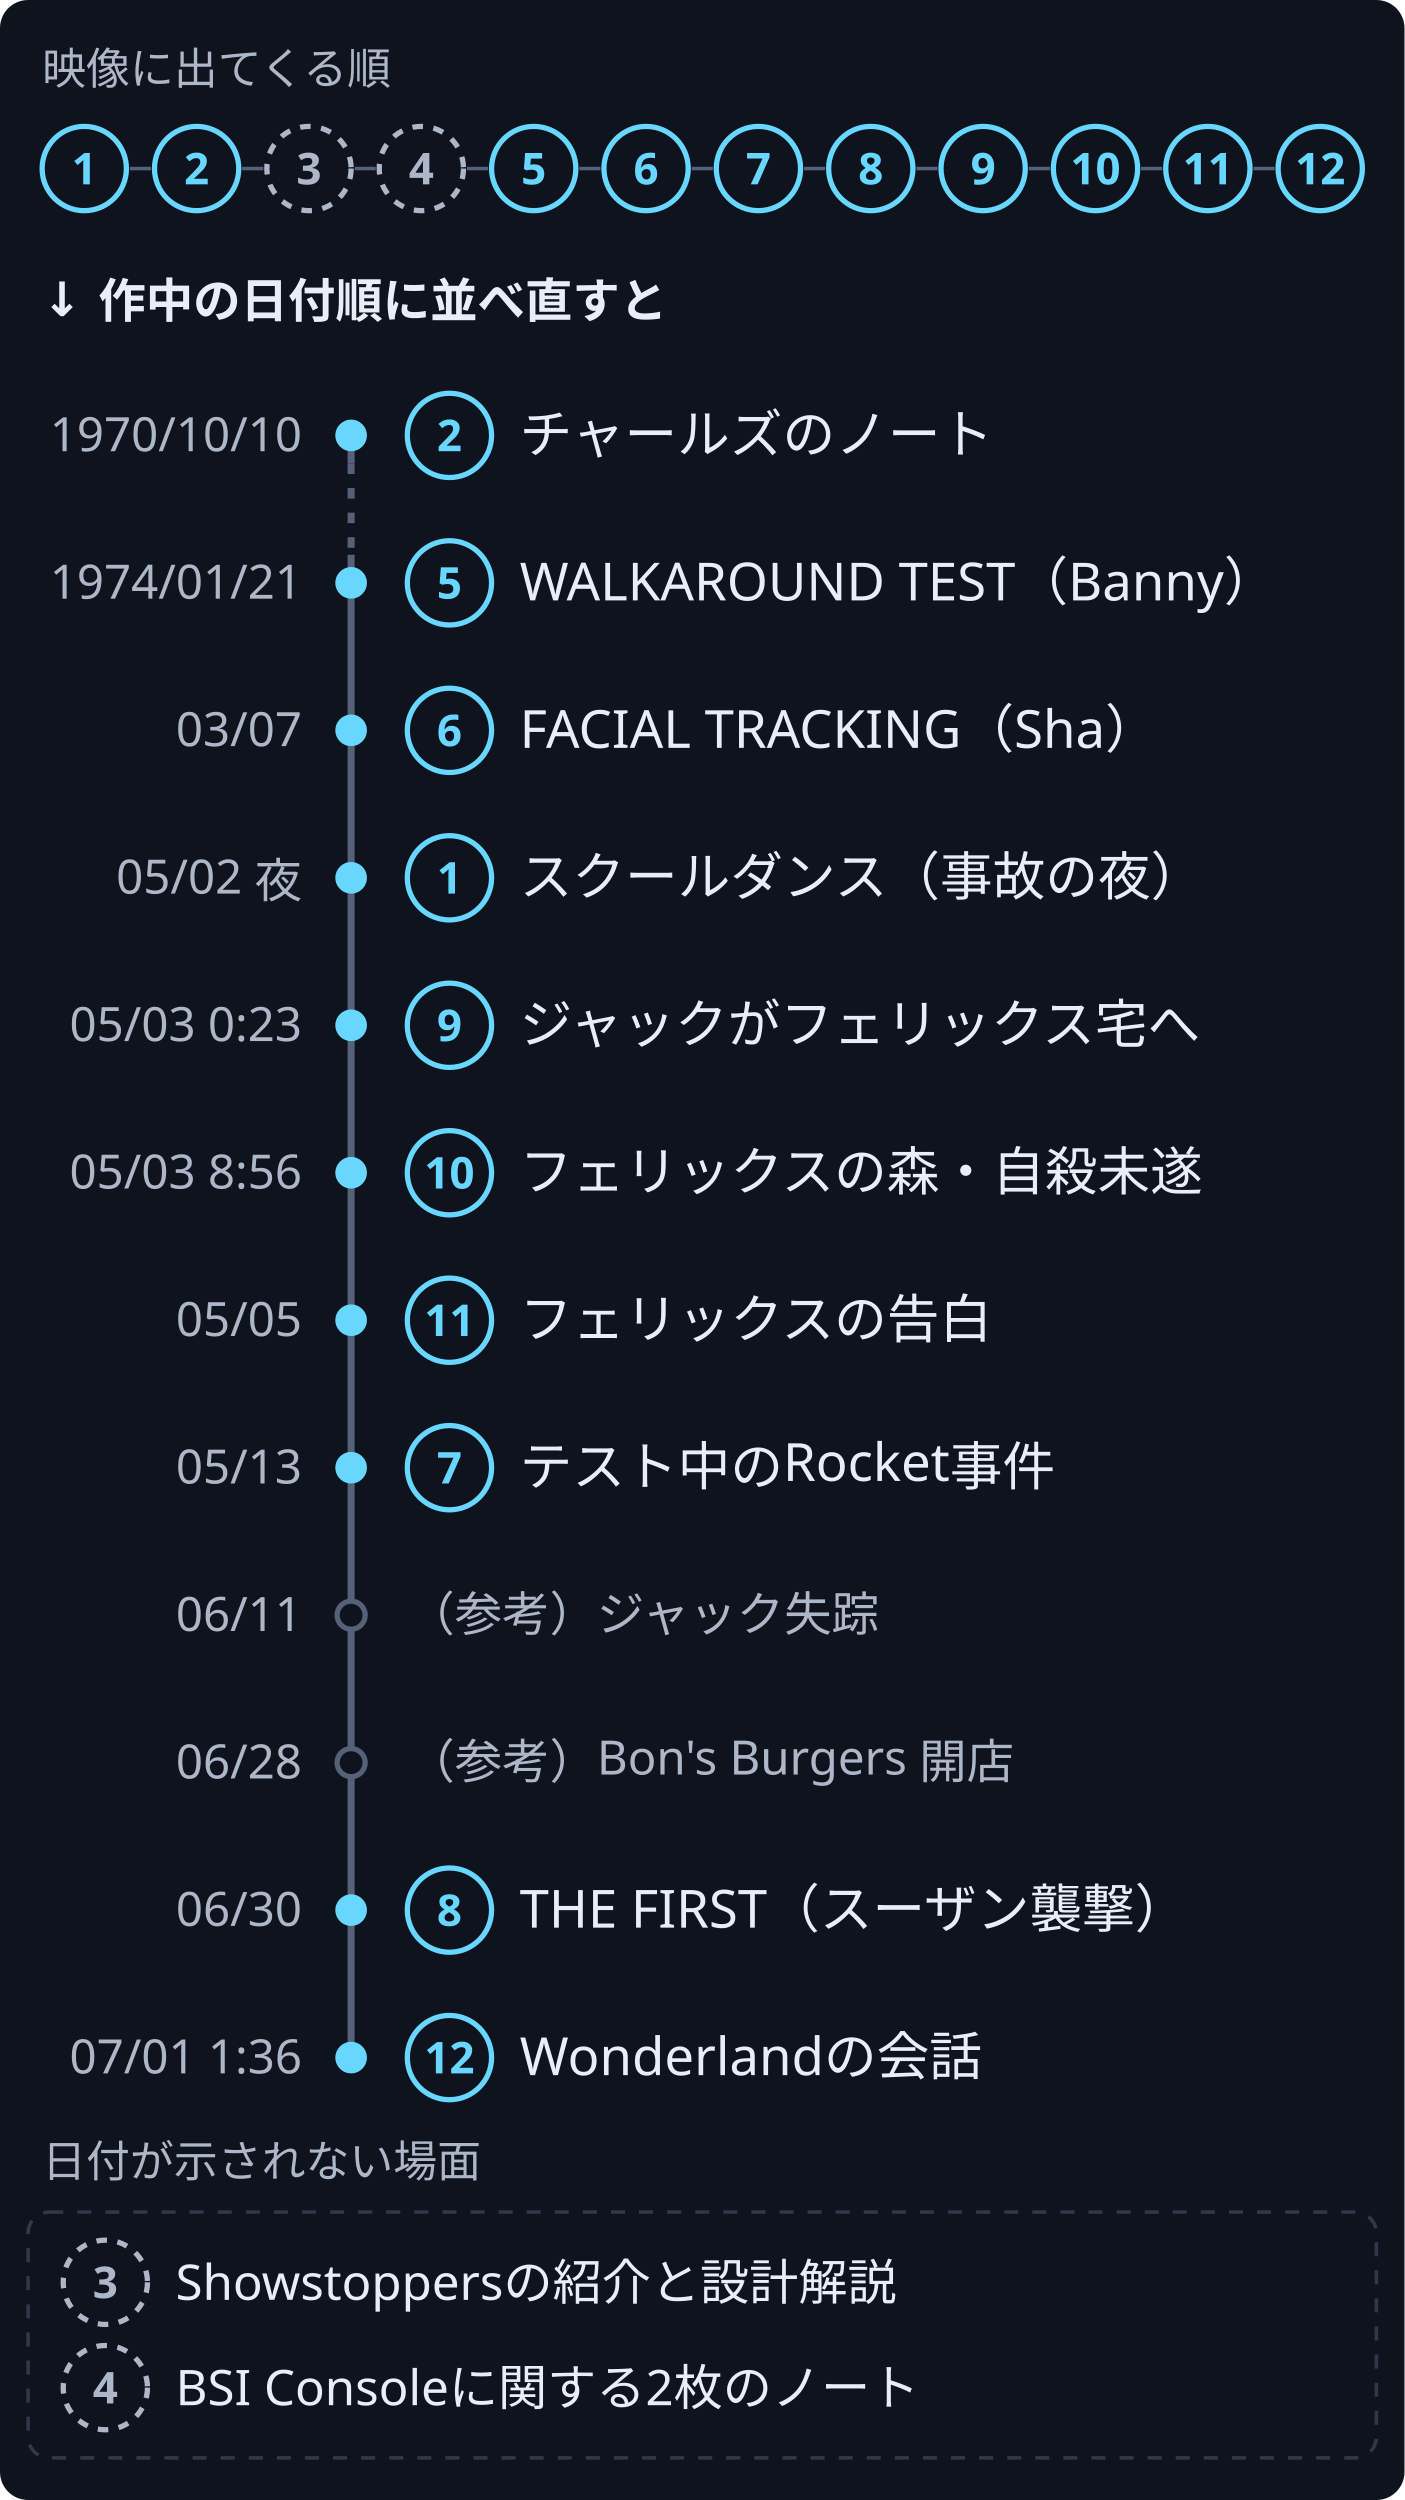
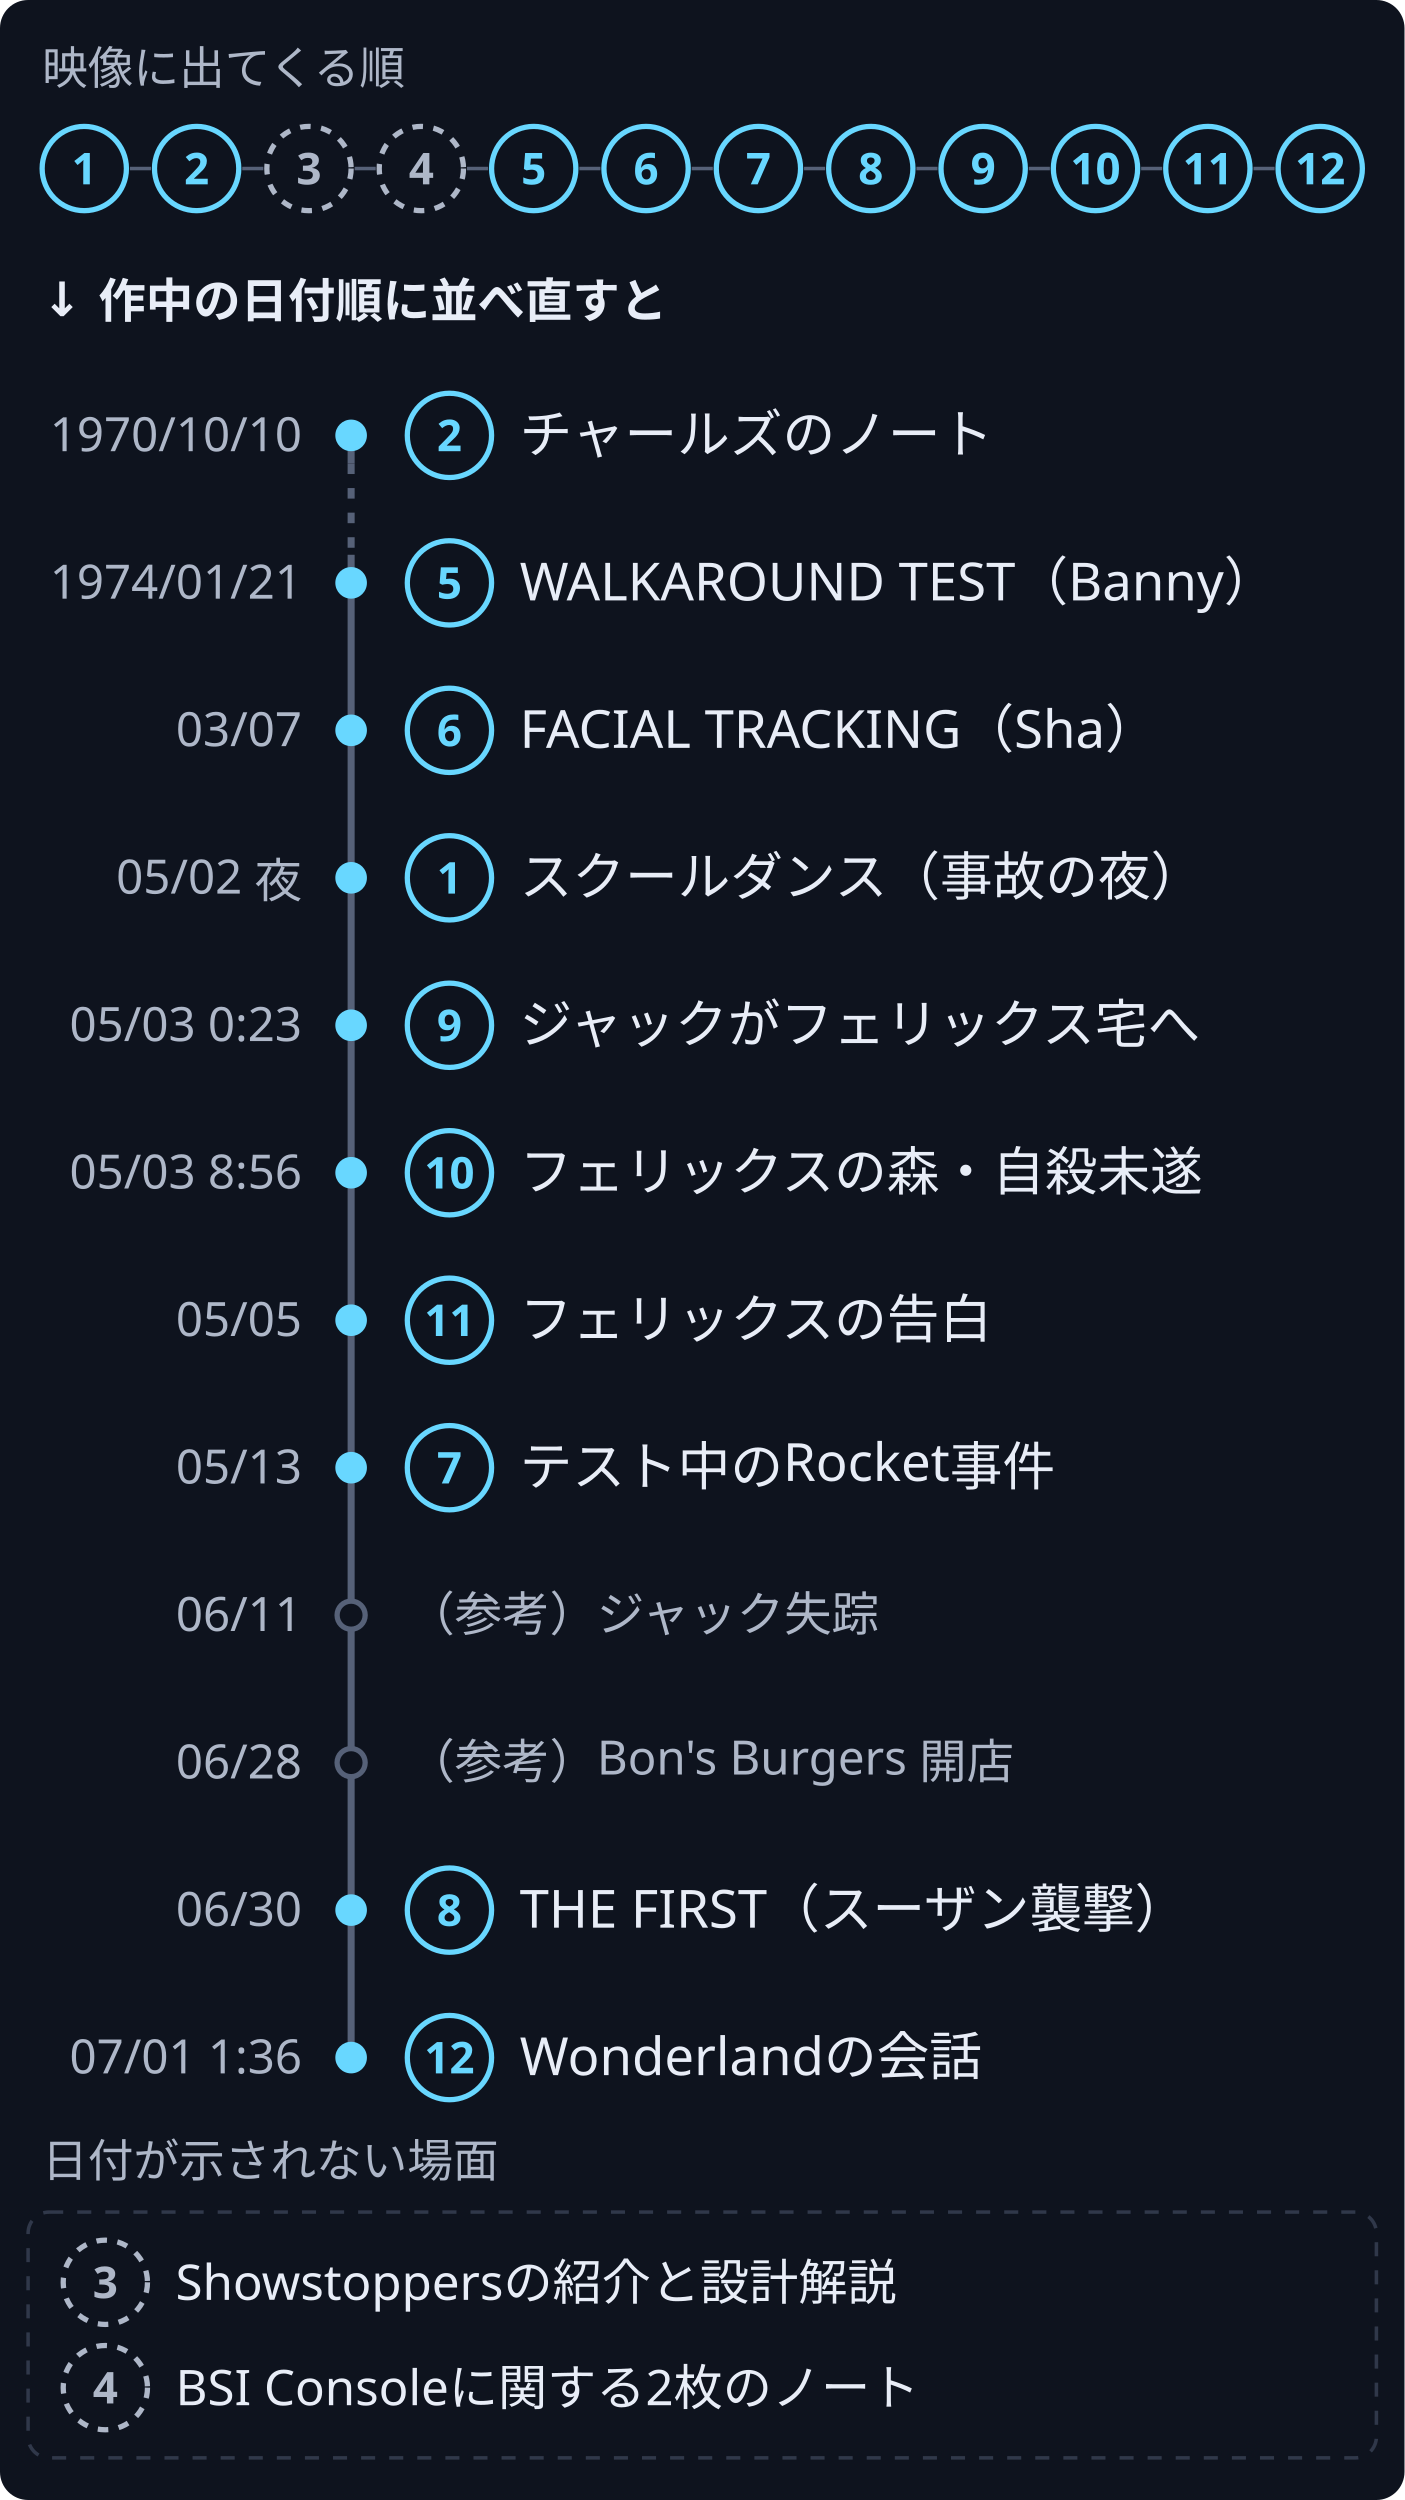
<svg xmlns="http://www.w3.org/2000/svg" width="400" height="712" viewBox="0 0 400 712" role="img" font-family="'Yu Gothic UI','Hiragino Kaku Gothic ProN','Noto Sans JP','Meiryo',sans-serif">
  <rect x="0" y="0" width="400" height="712" rx="8" fill="#0e131e" stroke="none" stroke-width="1" />
-   <text x="12" y="24" font-size="12.5" fill="#aeb7c8" font-weight="400" text-anchor="start">映像に出てくる順</text>
+   <text x="12" y="24" font-size="13" fill="#aeb7c8" font-weight="400" text-anchor="start">映像に出てくる順</text>
  <circle cx="24" cy="48" r="12" fill="#0e131e" stroke="#68d7ff" stroke-width="1.5" />
  <text x="24" y="52.5" font-size="12.5" fill="#68d7ff" font-weight="700" text-anchor="middle">1</text>
  <line x1="37" y1="48" x2="43" y2="48" stroke="#566178" stroke-width="1" />
  <circle cx="56" cy="48" r="12" fill="#0e131e" stroke="#68d7ff" stroke-width="1.5" />
  <text x="56" y="52.5" font-size="12.5" fill="#68d7ff" font-weight="700" text-anchor="middle">2</text>
  <line x1="69" y1="48" x2="75" y2="48" stroke="#566178" stroke-width="1" />
  <circle cx="88" cy="48" r="12" fill="#0e131e" stroke="#aeb7c8" stroke-width="1.5" stroke-dasharray="3 3" />
  <text x="88" y="52.5" font-size="12.5" fill="#aeb7c8" font-weight="700" text-anchor="middle">3</text>
  <line x1="101" y1="48" x2="107" y2="48" stroke="#566178" stroke-width="1" />
  <circle cx="120" cy="48" r="12" fill="#0e131e" stroke="#aeb7c8" stroke-width="1.5" stroke-dasharray="3 3" />
  <text x="120" y="52.5" font-size="12.5" fill="#aeb7c8" font-weight="700" text-anchor="middle">4</text>
  <line x1="133" y1="48" x2="139" y2="48" stroke="#566178" stroke-width="1" />
  <circle cx="152" cy="48" r="12" fill="#0e131e" stroke="#68d7ff" stroke-width="1.5" />
  <text x="152" y="52.5" font-size="12.5" fill="#68d7ff" font-weight="700" text-anchor="middle">5</text>
  <line x1="165" y1="48" x2="171" y2="48" stroke="#566178" stroke-width="1" />
  <circle cx="184" cy="48" r="12" fill="#0e131e" stroke="#68d7ff" stroke-width="1.5" />
  <text x="184" y="52.5" font-size="12.5" fill="#68d7ff" font-weight="700" text-anchor="middle">6</text>
  <line x1="197" y1="48" x2="203" y2="48" stroke="#566178" stroke-width="1" />
  <circle cx="216" cy="48" r="12" fill="#0e131e" stroke="#68d7ff" stroke-width="1.5" />
  <text x="216" y="52.5" font-size="12.5" fill="#68d7ff" font-weight="700" text-anchor="middle">7</text>
  <line x1="229" y1="48" x2="235" y2="48" stroke="#566178" stroke-width="1" />
  <circle cx="248" cy="48" r="12" fill="#0e131e" stroke="#68d7ff" stroke-width="1.5" />
  <text x="248" y="52.5" font-size="12.5" fill="#68d7ff" font-weight="700" text-anchor="middle">8</text>
  <line x1="261" y1="48" x2="267" y2="48" stroke="#566178" stroke-width="1" />
  <circle cx="280" cy="48" r="12" fill="#0e131e" stroke="#68d7ff" stroke-width="1.5" />
  <text x="280" y="52.5" font-size="12.5" fill="#68d7ff" font-weight="700" text-anchor="middle">9</text>
  <line x1="293" y1="48" x2="299" y2="48" stroke="#566178" stroke-width="1" />
  <circle cx="312" cy="48" r="12" fill="#0e131e" stroke="#68d7ff" stroke-width="1.5" />
  <text x="312" y="52.5" font-size="12.5" fill="#68d7ff" font-weight="700" text-anchor="middle">10</text>
  <line x1="325" y1="48" x2="331" y2="48" stroke="#566178" stroke-width="1" />
  <circle cx="344" cy="48" r="12" fill="#0e131e" stroke="#68d7ff" stroke-width="1.5" />
  <text x="344" y="52.5" font-size="12.5" fill="#68d7ff" font-weight="700" text-anchor="middle">11</text>
  <line x1="357" y1="48" x2="363" y2="48" stroke="#566178" stroke-width="1" />
  <circle cx="376" cy="48" r="12" fill="#0e131e" stroke="#68d7ff" stroke-width="1.5" />
  <text x="376" y="52.5" font-size="12.5" fill="#68d7ff" font-weight="700" text-anchor="middle">12</text>
  <text x="12" y="90" font-size="13.5" fill="#e8edf7" font-weight="700" text-anchor="start">↓ 作中の日付順に並べ直すと</text>
  <line x1="100" y1="124" x2="100" y2="132" stroke="#566178" stroke-width="2" />
  <line x1="100" y1="132" x2="100" y2="158" stroke="#566178" stroke-width="2" stroke-dasharray="3 4" />
  <line x1="100" y1="158" x2="100" y2="586" stroke="#566178" stroke-width="2" />
  <circle cx="100" cy="124" r="4.5" fill="#68d7ff" />
  <text x="86" y="128.5" font-size="13.5" fill="#aeb7c8" font-weight="400" text-anchor="end">1970/10/10</text>
  <circle cx="128" cy="124" r="12" fill="#0e131e" stroke="#68d7ff" stroke-width="1.5" />
  <text x="128" y="128.5" font-size="12.5" fill="#68d7ff" font-weight="700" text-anchor="middle">2</text>
  <text x="148" y="129" font-size="15" fill="#e8edf7" font-weight="400" text-anchor="start">チャールズのノート</text>
  <circle cx="100" cy="166" r="4.5" fill="#68d7ff" />
  <text x="86" y="170.5" font-size="13.5" fill="#aeb7c8" font-weight="400" text-anchor="end">1974/01/21</text>
  <circle cx="128" cy="166" r="12" fill="#0e131e" stroke="#68d7ff" stroke-width="1.5" />
  <text x="128" y="170.5" font-size="12.5" fill="#68d7ff" font-weight="700" text-anchor="middle">5</text>
  <text x="148" y="171" font-size="15" fill="#e8edf7" font-weight="400" text-anchor="start">WALKAROUND TEST（Banny）</text>
  <circle cx="100" cy="208" r="4.5" fill="#68d7ff" />
  <text x="86" y="212.5" font-size="13.5" fill="#aeb7c8" font-weight="400" text-anchor="end">03/07</text>
  <circle cx="128" cy="208" r="12" fill="#0e131e" stroke="#68d7ff" stroke-width="1.5" />
  <text x="128" y="212.5" font-size="12.5" fill="#68d7ff" font-weight="700" text-anchor="middle">6</text>
  <text x="148" y="213" font-size="15" fill="#e8edf7" font-weight="400" text-anchor="start">FACIAL TRACKING（Sha）</text>
  <circle cx="100" cy="250" r="4.5" fill="#68d7ff" />
  <text x="86" y="254.5" font-size="13.5" fill="#aeb7c8" font-weight="400" text-anchor="end">05/02 夜</text>
  <circle cx="128" cy="250" r="12" fill="#0e131e" stroke="#68d7ff" stroke-width="1.5" />
  <text x="128" y="254.5" font-size="12.5" fill="#68d7ff" font-weight="700" text-anchor="middle">1</text>
  <text x="148" y="255" font-size="15" fill="#e8edf7" font-weight="400" text-anchor="start">スクールダンス（事故の夜）</text>
  <circle cx="100" cy="292" r="4.5" fill="#68d7ff" />
  <text x="86" y="296.5" font-size="13.5" fill="#aeb7c8" font-weight="400" text-anchor="end">05/03 0:23</text>
  <circle cx="128" cy="292" r="12" fill="#0e131e" stroke="#68d7ff" stroke-width="1.5" />
  <text x="128" y="296.5" font-size="12.5" fill="#68d7ff" font-weight="700" text-anchor="middle">9</text>
  <text x="148" y="297" font-size="15" fill="#e8edf7" font-weight="400" text-anchor="start">ジャックがフェリックス宅へ</text>
  <circle cx="100" cy="334" r="4.5" fill="#68d7ff" />
  <text x="86" y="338.5" font-size="13.5" fill="#aeb7c8" font-weight="400" text-anchor="end">05/03 8:56</text>
  <circle cx="128" cy="334" r="12" fill="#0e131e" stroke="#68d7ff" stroke-width="1.5" />
  <text x="128" y="338.5" font-size="12.5" fill="#68d7ff" font-weight="700" text-anchor="middle">10</text>
  <text x="148" y="339" font-size="15" fill="#e8edf7" font-weight="400" text-anchor="start">フェリックスの森・自殺未遂</text>
  <circle cx="100" cy="376" r="4.5" fill="#68d7ff" />
  <text x="86" y="380.5" font-size="13.5" fill="#aeb7c8" font-weight="400" text-anchor="end">05/05</text>
  <circle cx="128" cy="376" r="12" fill="#0e131e" stroke="#68d7ff" stroke-width="1.5" />
  <text x="128" y="380.5" font-size="12.5" fill="#68d7ff" font-weight="700" text-anchor="middle">11</text>
  <text x="148" y="381" font-size="15" fill="#e8edf7" font-weight="400" text-anchor="start">フェリックスの告白</text>
  <circle cx="100" cy="418" r="4.5" fill="#68d7ff" />
  <text x="86" y="422.5" font-size="13.5" fill="#aeb7c8" font-weight="400" text-anchor="end">05/13</text>
  <circle cx="128" cy="418" r="12" fill="#0e131e" stroke="#68d7ff" stroke-width="1.5" />
  <text x="128" y="422.5" font-size="12.5" fill="#68d7ff" font-weight="700" text-anchor="middle">7</text>
  <text x="148" y="423" font-size="15" fill="#e8edf7" font-weight="400" text-anchor="start">テスト中のRocket事件</text>
  <circle cx="100" cy="460" r="4" fill="#0e131e" stroke="#566178" stroke-width="1.5" />
  <text x="86" y="464.5" font-size="13.5" fill="#aeb7c8" font-weight="400" text-anchor="end">06/11</text>
  <text x="116" y="464.5" font-size="13.5" fill="#aeb7c8" font-weight="400" text-anchor="start">（参考）ジャック失踪</text>
  <circle cx="100" cy="502" r="4" fill="#0e131e" stroke="#566178" stroke-width="1.5" />
  <text x="86" y="506.5" font-size="13.5" fill="#aeb7c8" font-weight="400" text-anchor="end">06/28</text>
  <text x="116" y="506.5" font-size="13.5" fill="#aeb7c8" font-weight="400" text-anchor="start">（参考）Bon's Burgers 開店</text>
  <circle cx="100" cy="544" r="4.5" fill="#68d7ff" />
  <text x="86" y="548.5" font-size="13.5" fill="#aeb7c8" font-weight="400" text-anchor="end">06/30</text>
  <circle cx="128" cy="544" r="12" fill="#0e131e" stroke="#68d7ff" stroke-width="1.5" />
  <text x="128" y="548.5" font-size="12.5" fill="#68d7ff" font-weight="700" text-anchor="middle">8</text>
  <text x="148" y="549" font-size="15" fill="#e8edf7" font-weight="400" text-anchor="start">THE FIRST（スーザン襲撃）</text>
  <circle cx="100" cy="586" r="4.5" fill="#68d7ff" />
  <text x="86" y="590.5" font-size="13.5" fill="#aeb7c8" font-weight="400" text-anchor="end">07/01 1:36</text>
  <circle cx="128" cy="586" r="12" fill="#0e131e" stroke="#68d7ff" stroke-width="1.5" />
  <text x="128" y="590.5" font-size="12.5" fill="#68d7ff" font-weight="700" text-anchor="middle">12</text>
  <text x="148" y="591" font-size="15" fill="#e8edf7" font-weight="400" text-anchor="start">Wonderlandの会話</text>
-   <text x="12" y="620" font-size="12.5" fill="#aeb7c8" font-weight="400" text-anchor="start">日付が示されない場面</text>
+   <text x="12" y="620" font-size="13" fill="#aeb7c8" font-weight="400" text-anchor="start">日付が示されない場面</text>
  <rect x="8" y="630" width="384" height="70" rx="6" fill="none" stroke="#30384a" stroke-width="1" stroke-dasharray="4 4" />
  <circle cx="30" cy="650" r="12" fill="#0e131e" stroke="#aeb7c8" stroke-width="1.5" stroke-dasharray="3 3" />
  <text x="30" y="654.5" font-size="12.5" fill="#aeb7c8" font-weight="700" text-anchor="middle">3</text>
  <text x="50" y="655" font-size="14" fill="#e8edf7" font-weight="400" text-anchor="start">Showstoppersの紹介と設計解説</text>
  <circle cx="30" cy="680" r="12" fill="#0e131e" stroke="#aeb7c8" stroke-width="1.5" stroke-dasharray="3 3" />
  <text x="30" y="684.5" font-size="12.5" fill="#aeb7c8" font-weight="700" text-anchor="middle">4</text>
  <text x="50" y="685" font-size="14" fill="#e8edf7" font-weight="400" text-anchor="start">BSI Consoleに関する2枚のノート</text>
</svg>
